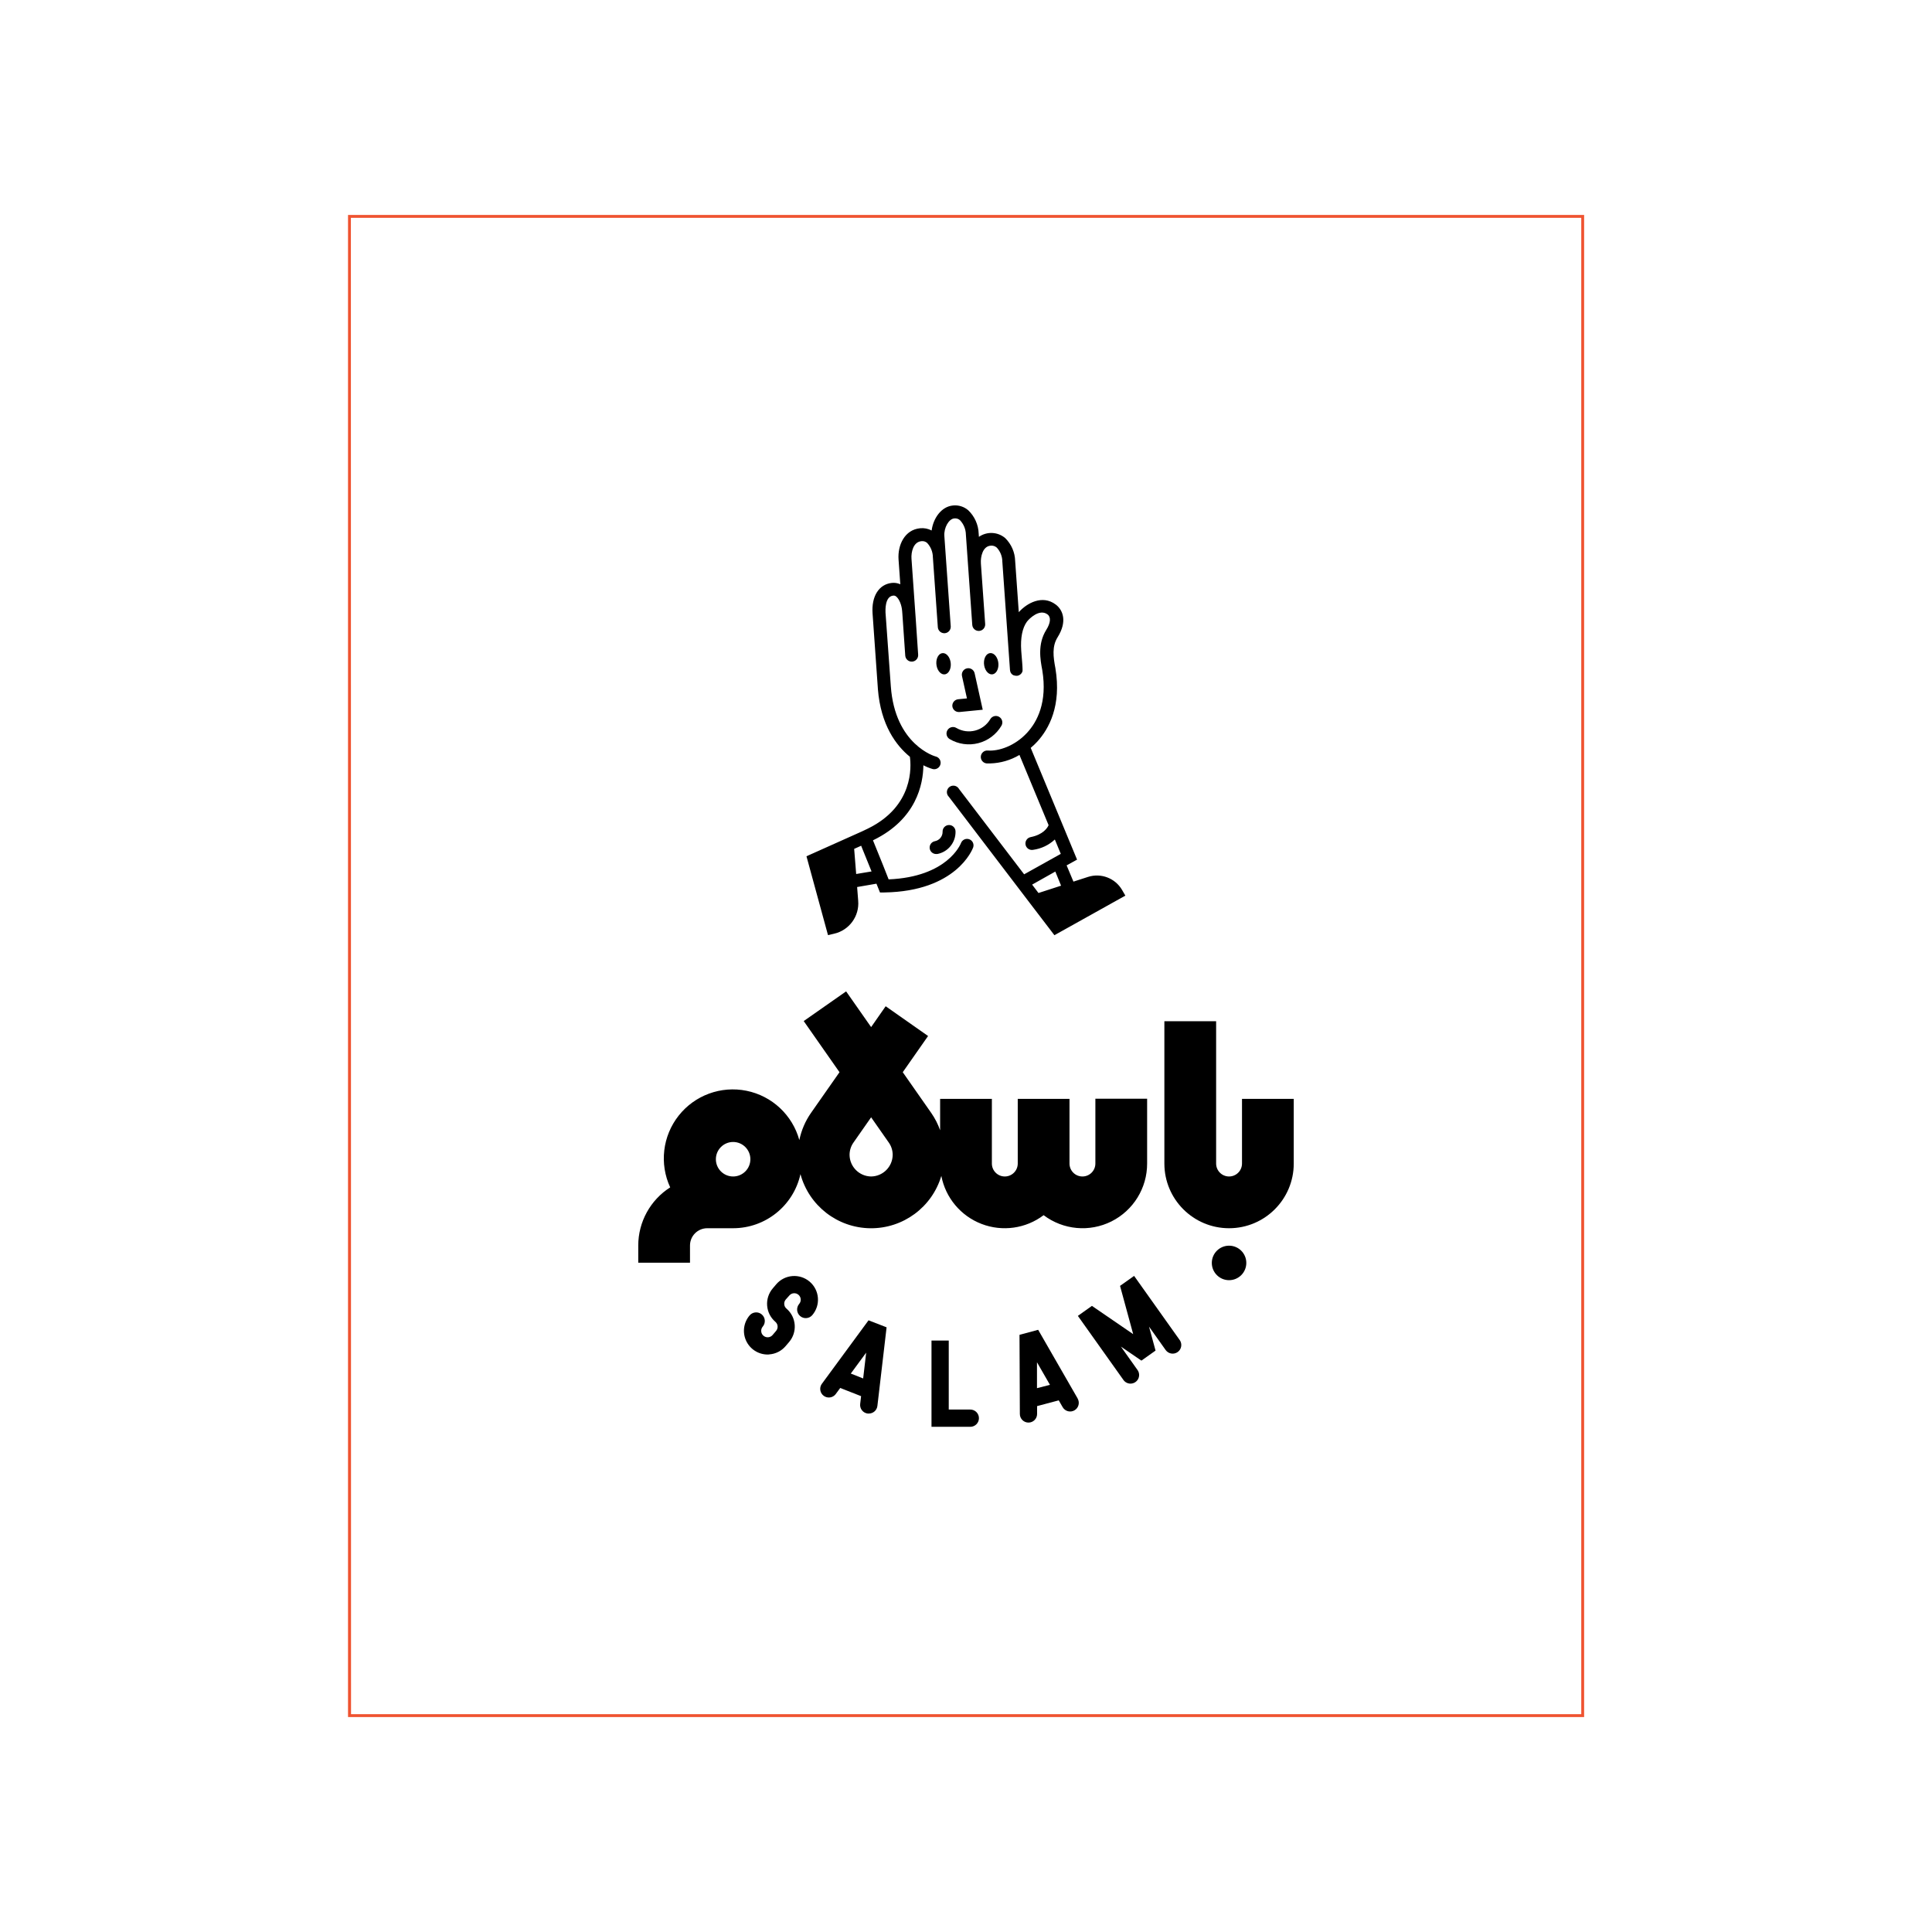
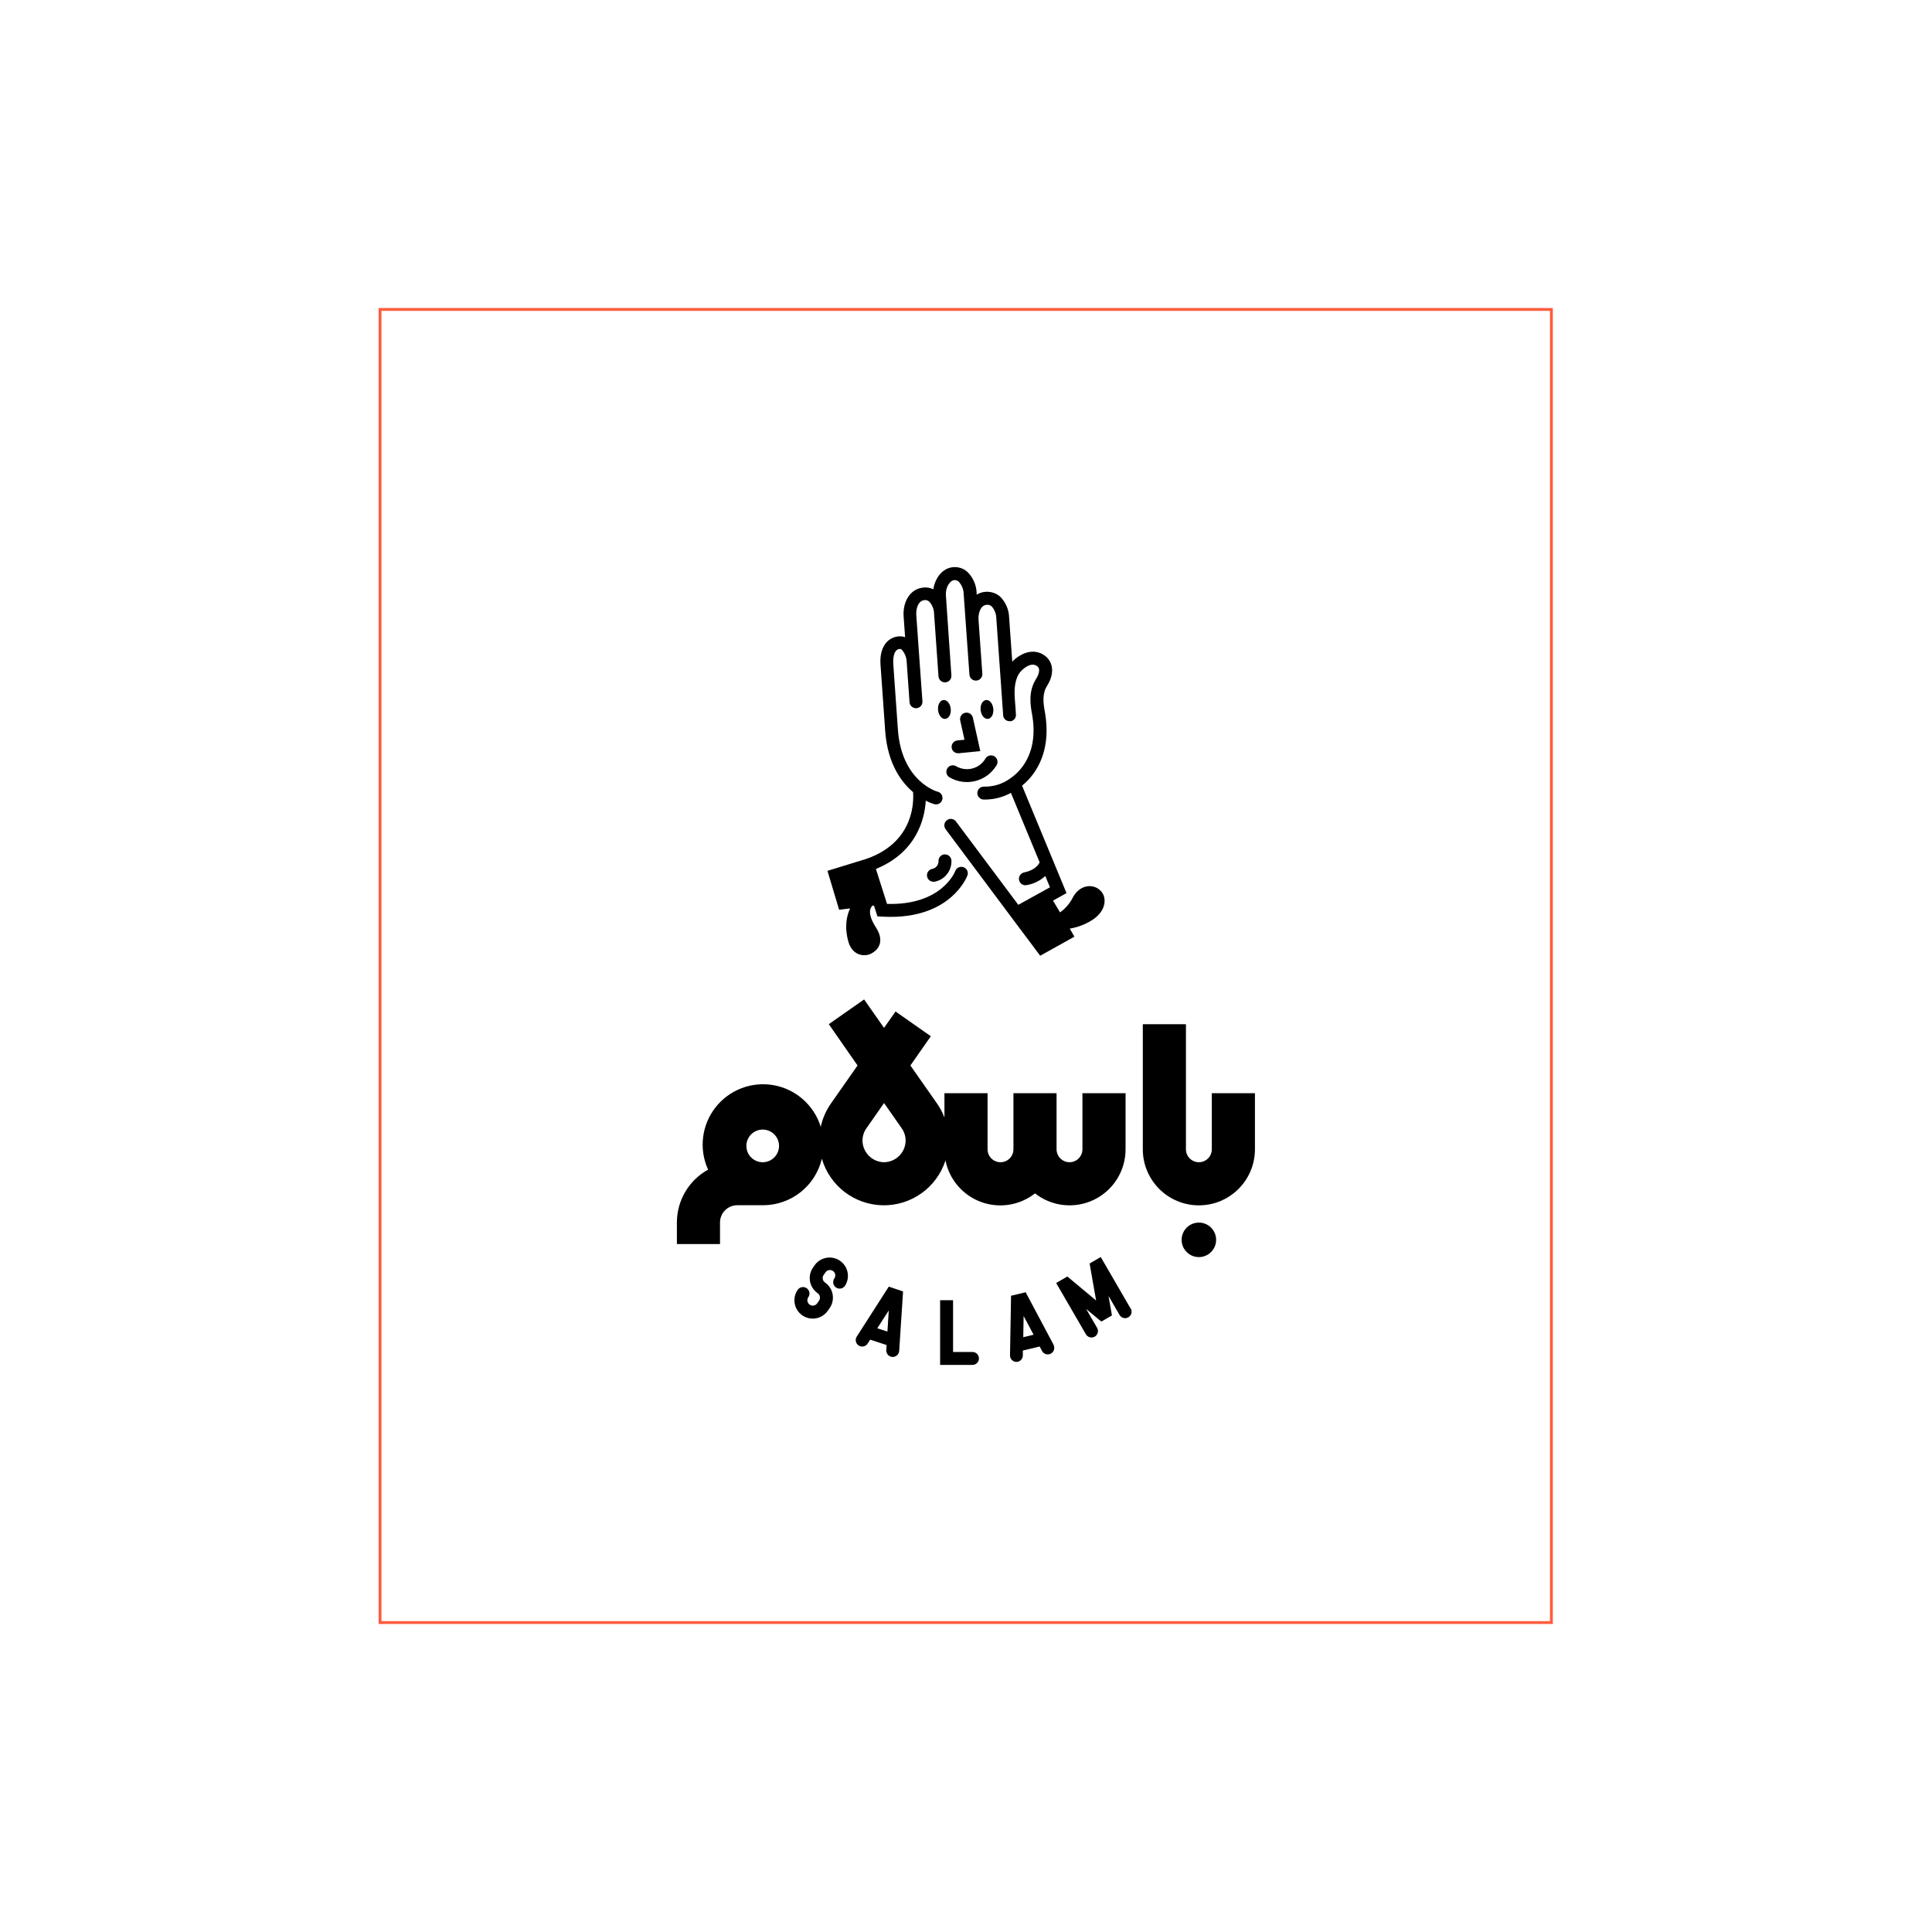
<svg xmlns="http://www.w3.org/2000/svg" viewBox="0 0 672 672">
  <defs>
-     <style>.cls-1{fill:#ef5330;}</style>
+     <style>.cls-1{fill:none;}.cls-2{fill:#ff5d3e;}</style>
  </defs>
  <g id="Layer_1" data-name="Layer 1">
-     <path class="cls-1" d="M551,597.23H121.05V74.77H551Zm-428.9-1H550V75.77H122.05Z" />
-     <path d="M325.18,292.59a2.25,2.25,0,0,0,.41,4.46,2,2,0,0,0,.41,0,7.81,7.81,0,0,0,6.36-7.87,2.25,2.25,0,1,0-4.5.07A3.29,3.29,0,0,1,325.18,292.59Z" />
-     <path d="M327.54,227.22c-1.34.36-2.14,2.29-1.78,4.3s1.74,3.35,3.08,3,2.15-2.29,1.79-4.3S328.89,226.86,327.54,227.22Z" />
-     <path d="M331.25,245.66a2.25,2.25,0,0,0,2.24,2h.22l8.11-.8L339,234.17a2.25,2.25,0,1,0-4.39,1l1.72,7.75-3.05.3A2.26,2.26,0,0,0,331.25,245.66Z" />
-     <path d="M329.53,254a2.25,2.25,0,0,0,.8,3.08,13.12,13.12,0,0,0,18-4.66,2.25,2.25,0,1,0-3.88-2.28,8.63,8.63,0,0,1-11.8,3.06A2.25,2.25,0,0,0,329.53,254Z" />
-     <path d="M366.75,325.29l24.68-13.77-1.16-2A10.13,10.13,0,0,0,378.48,305l-5.11,1.65L371,301l3.63-2-16.12-38.87a24.14,24.14,0,0,0,2.26-2.15c4.08-4.46,8.49-12.5,6.33-25.52-.76-4-1.23-7.63.77-10.82,3.4-5.45,1.9-9.44-.65-11.36-4.7-3.53-10.1-.46-12.86,2.65l-1.26-17.78a11.6,11.6,0,0,0-3.47-8,7.51,7.51,0,0,0-9.14-.42l-.08-1.16a11.77,11.77,0,0,0-3.62-8.08,7,7,0,0,0-5.3-1.67c-4.12.37-6.9,4.52-7.44,8.7a7.07,7.07,0,0,0-4-.78c-5.4.51-7.87,5.87-7.51,10.9l.61,8.58a5.74,5.74,0,0,0-3-.46c-4.46.5-7.07,4.67-6.65,10.62l1.85,26.19s0,.05,0,.08c1,12.57,6.36,19.68,11.13,23.57.47,3.34,1.38,17.17-14.64,25l-2.1,1-6.54,2.93-12.69,5.68L288,325.26l2.11-.49a10.81,10.81,0,0,0,8.39-11.47l-.37-4.77,6.72-1.16,1.23,3.05,1.54,0c25-.4,30.64-15,30.87-15.65a2.25,2.25,0,0,0-4.22-1.56c-.19.49-4.76,11.8-25.18,12.66L307.17,301l-3.53-8.72.21-.1c14.89-7.28,17.25-19.39,17.33-26a17.34,17.34,0,0,0,3.29,1.33,2.09,2.09,0,0,0,.49.05,2.25,2.25,0,0,0,.48-4.44c-.14,0-14.15-4-15.59-24.43h0L308,213c0-.56-.3-5.5,2.66-5.83a1.35,1.35,0,0,1,1.13.38c1,.86,1.84,2.89,2,5l.08,1,1,14.49a2.25,2.25,0,0,0,4.49-.32L318.5,215h0l-.12-1.65-.07-1h0l-1.27-18c-.16-2.31.62-5.85,3.44-6.11a2.52,2.52,0,0,1,2,.6,7.43,7.43,0,0,1,2,5v0l1.72,24.31a2.25,2.25,0,0,0,2.24,2.1h.16a2.25,2.25,0,0,0,2.09-2.4l-2.22-31.42c-.2-2.85,1.53-5.94,3.44-6.11a2.49,2.49,0,0,1,2,.62,7.47,7.47,0,0,1,2.05,5l2.22,31.42a2.25,2.25,0,0,0,4.49-.31L341.18,196a.27.27,0,0,0,0-.09c-.15-2.25.62-5.9,3.4-6.11a2.74,2.74,0,0,1,2.13.67,7.27,7.27,0,0,1,1.93,4.92l2.21,31.32h0v0l.45,6.35s0,0,0,0a2.25,2.25,0,0,0,.2.77s0,0,0,.05a2.5,2.5,0,0,0,.43.58l.07.07a2.15,2.15,0,0,0,.61.38l.08,0a2.37,2.37,0,0,0,.75.14h.22l.17,0,.25-.05.18-.06.23-.09.18-.11a2,2,0,0,0,.19-.12l.15-.14.17-.15.12-.17.13-.18a1.51,1.51,0,0,0,.09-.18l.1-.21c0-.07,0-.14.05-.2a1.89,1.89,0,0,0,0-.23c0-.07,0-.14,0-.21s0-.14,0-.21c0-1-.22-3.36-.35-5l-.11-1.41v0c-.31-4.45.39-7.94,2-10.12.81-1.05,4.37-4.59,7.16-2.49,1.24.94,1.07,2.95-.46,5.38-3.08,4.94-2.06,10.42-1.38,14,1.85,11.19-1.82,18-5.22,21.7-4.3,4.71-10,6.55-13.74,6.25a2.25,2.25,0,0,0-.34,4.49c.38,0,.76,0,1.15,0a21,21,0,0,0,10.21-2.95l10.14,24.43c-.44,1-1.91,3.28-6.25,4.15a2.25,2.25,0,0,0,.89,4.42A13.82,13.82,0,0,0,366.9,292l2.07,5-12.75,7.11-22.66-29.7A2.25,2.25,0,1,0,330,277.1l25,32.8h0l2.94,3.86ZM297.8,304l-.7-8.74,2.44-1.09.39,1,3.22,7.94Zm69.27-.85,2,4.91-7.86,2.55L359,307.69Z" />
-     <path d="M345.41,234.51c1.35-.36,2.15-2.29,1.79-4.3s-1.74-3.35-3.09-3-2.14,2.29-1.78,4.3S344.07,234.87,345.41,234.51Z" />
-     <path d="M337.5,490.28H330v-24h-6v30h13.5a3,3,0,0,0,0-6Z" />
-     <path d="M267,471.14a8.25,8.25,0,0,1-6.26-13.61,3,3,0,0,1,4.56,3.9,2.23,2.23,0,0,0-.53,1.64,2.18,2.18,0,0,0,.78,1.53,2.24,2.24,0,0,0,3.17-.24l1.22-1.43a2.25,2.25,0,0,0-.25-3.17,8.25,8.25,0,0,1-.9-11.63L270,446.7a8.27,8.27,0,0,1,11.63-.9,8.26,8.26,0,0,1,.91,11.63,3,3,0,1,1-4.56-3.9,2.25,2.25,0,0,0-.25-3.17,2.25,2.25,0,0,0-3.17.24L273.31,452a2.23,2.23,0,0,0-.53,1.64,2.18,2.18,0,0,0,.78,1.53,8.25,8.25,0,0,1,.9,11.63l-1.22,1.43a8.2,8.2,0,0,1-5.63,2.86C267.39,471.14,267.17,471.14,267,471.14Z" />
-     <path d="M410.33,466.1l-15.86-22.31-4.89,3.47,4.57,16.79-14.35-9.83-4.89,3.48L390.77,480a3,3,0,0,0,2.45,1.26,3,3,0,0,0,2.44-4.74l-5.78-8.14,7.13,4.88,4.92-3.49-2.27-8.34,5.78,8.14a3,3,0,0,0,4.89-3.48Z" />
-     <path d="M374.82,486.4,361.1,462.54l-6.49,1.75.12,27.52a3,3,0,0,0,3,3h0a3,3,0,0,0,3-3v-2.73l7.53-2,1.36,2.37a3,3,0,0,0,5.21-3Zm-14.13-3.56,0-9,4.51,7.84Z" />
-     <path d="M302.1,459.24l-16.3,22.18a3,3,0,0,0,4.83,3.55l1.62-2.2,7.26,2.85-.32,2.72a3,3,0,0,0,2.64,3.33l.35,0a3,3,0,0,0,3-2.65l3.2-27.34Zm-1.87,20.22-4.3-1.7,5.35-7.28Z" />
-     <path d="M432,382.21v22.5a4.5,4.5,0,1,1-9,0v-49.5H405v49.5a22.5,22.5,0,1,0,45,0v-22.5Z" />
-     <path d="M381,404.71a4.5,4.5,0,1,1-9,0v-22.5H354v22.5a4.5,4.5,0,1,1-9,0v-22.5H327v10.92a25.49,25.49,0,0,0-3.11-6.05L314,372.94l8.81-12.59L308.06,350,303,357.25l-8.7-12.42-14.75,10.32L292,372.94l-9.9,14.14a25.54,25.54,0,0,0-4.07,9.47A24,24,0,1,0,233.11,413,24,24,0,0,0,222,433.21v6h18v-6a6,6,0,0,1,6-6h9a24,24,0,0,0,23.42-18.81,25.47,25.47,0,0,0,49,.61A22.45,22.45,0,0,0,363,422.67a22.46,22.46,0,0,0,36-18v-22.5H381Zm-126,4.5a6,6,0,1,1,6-6A6,6,0,0,1,255,409.21Zm48,0a7.6,7.6,0,0,1-7.5-7.5,7.42,7.42,0,0,1,1.36-4.3l6.14-8.78,6.14,8.78a7.42,7.42,0,0,1,1.36,4.3A7.6,7.6,0,0,1,303,409.21Z" />
-     <path d="M427.5,433.28a6,6,0,1,0,6,6A6,6,0,0,0,427.5,433.28Z" />
+     <path d="M383.6,310.87c-2.09-3.62-7.66-3.82-10.4,1.21a14.15,14.15,0,0,1-4.49,5.27l-2.44-4.09,4.69-2.62L355.5,273.27a21.22,21.22,0,0,0,2.3-2.15c3.68-4,7.66-11.28,5.72-23-.67-3.56-1.08-6.74.65-9.52,3.14-5,1.62-8.77-.64-10.46-4.12-3.11-8.81-.71-11.44,2L351,214.78a10.65,10.65,0,0,0-3.19-7.32,7,7,0,0,0-8.11-.62l0-.62a10.77,10.77,0,0,0-3.31-7.39,6.58,6.58,0,0,0-4.92-1.55c-3.76.34-6.26,3.9-6.83,7.67a6.47,6.47,0,0,0-3.41-.59c-5,.47-7.25,5.39-6.93,10l.52,7.28a5.31,5.31,0,0,0-2.41-.28c-4.12.46-6.54,4.29-6.15,9.75l1.65,23.41a.14.14,0,0,0,0,.06c.9,11,5.47,17.37,9.68,20.94.26,3.38.27,16.47-14.52,22.57l-1.88.7-13.38,4.11,4.06,13.54,3.82-.47c-1.17,2.49-2.08,6.39-.57,11.67,1.35,4.69,5.46,5.24,7.76,4.11,3.05-1.5,4.68-4.68,1.83-9.1-3.05-4.73-2.13-6.8-1.25-7.64L304,315l1.18,3.72,1.54.1c1.07.06,2.1.09,3.1.09,21,0,26.43-13.75,26.66-14.36a2.25,2.25,0,0,0-4.21-1.6c-.19.51-4.86,12-23.74,11.45L305.54,305l-.87-2.75h0c14.19-5.84,16.95-17.39,17.34-23.76a15.76,15.76,0,0,0,3.08,1.25,2.61,2.61,0,0,0,.48.05,2.25,2.25,0,0,0,.48-4.45c-.13,0-12.47-3.53-13.74-21.61h0l-1.62-23c0-.48-.26-4.69,2.16-5a1,1,0,0,1,.84.29,6.76,6.76,0,0,1,1.69,4.34l.17,2.41h0l.81,11.47a2.25,2.25,0,0,0,4.49-.31l-1-13.89h0l-1.14-16.09c-.14-2,.51-5,2.86-5.21a2,2,0,0,1,1.61.49,6.42,6.42,0,0,1,1.72,4.28s0,0,0,0l1.53,21.74a2.25,2.25,0,0,0,2.24,2.09h.16a2.24,2.24,0,0,0,2.09-2.4L329,207c-.18-2.44,1.27-5.06,2.85-5.21a2,2,0,0,1,1.59.5,6.47,6.47,0,0,1,1.75,4.27l2,28.08a2.25,2.25,0,0,0,4.49-.31l-1.32-18.68v-.09c-.14-1.92.51-5,2.81-5.2a2.27,2.27,0,0,1,1.74.53,6.44,6.44,0,0,1,1.64,4.24l2.38,33.71s0,0,0,0a2.25,2.25,0,0,0,.21.78l0,0a2.3,2.3,0,0,0,.47.64h0a2.35,2.35,0,0,0,.69.43h0a2.58,2.58,0,0,0,.79.15h.2a1,1,0,0,0,.17,0l.25,0,.19-.07.23-.09.17-.1.19-.13.16-.13.16-.16a1.67,1.67,0,0,0,.12-.16,1.33,1.33,0,0,0,.14-.19l.09-.18a1.89,1.89,0,0,0,.09-.21,1.17,1.17,0,0,0,.05-.2,2,2,0,0,0,.06-.23,1.41,1.41,0,0,0,0-.2,1.7,1.7,0,0,0,0-.22c0-.89-.19-2.93-.3-4.41l-.1-1.37c-.28-3.91.33-7,1.77-8.88.69-.91,3.74-3.93,6.07-2.18,1,.75.82,2.43-.47,4.49-2.81,4.49-1.88,9.45-1.27,12.68,1.64,9.91-1.6,15.91-4.61,19.2a17.7,17.7,0,0,1-2.79,2.46,2,2,0,0,0-.45.32,14.82,14.82,0,0,1-8.85,2.73,2.25,2.25,0,1,0-.33,4.49c.34,0,.68,0,1,0a18.78,18.78,0,0,0,8.59-2.32l10,24.17c-.41.85-1.71,2.76-5.38,3.5a2.25,2.25,0,0,0,.44,4.46,2.3,2.3,0,0,0,.45-.05,12.71,12.71,0,0,0,6.45-3.16l1.63,3.93-10.85,6-.16.1-21.69-29a2.25,2.25,0,0,0-3.6,2.7l24,32.12h0l8.9,11.88,11.9-6.63L372.1,323a20.81,20.81,0,0,0,8-3.12C384.67,316.8,384.72,312.82,383.6,310.87Z" />
+     <path d="M328.65,297.16a2.26,2.26,0,0,0-2.21,2.29,2.7,2.7,0,0,1-2.19,2.78,2.25,2.25,0,0,0,.4,4.46l.41,0a7.22,7.22,0,0,0,5.88-7.28,2.25,2.25,0,0,0-2.25-2.22Z" />
+     <path d="M327.91,243.54c-1.19.33-1.9,2-1.58,3.81s1.54,3,2.73,2.65,1.9-2,1.58-3.81S329.1,243.22,327.91,243.54Z" />
+     <path d="M343.87,250c1.19-.32,1.89-2,1.58-3.81s-1.54-3-2.73-2.65-1.9,2-1.58,3.81S342.68,250.32,343.87,250Z" />
+     <path d="M331,260a2.24,2.24,0,0,0,2.23,2h.23l7.51-.74-2.58-11.63a2.25,2.25,0,0,0-4.4,1l1.49,6.67-2.46.24A2.26,2.26,0,0,0,331,260Z" />
+     <path d="M329.47,267.3a2.25,2.25,0,0,0,.8,3.08,12,12,0,0,0,16.38-4.24,2.25,2.25,0,1,0-3.88-2.29,7.45,7.45,0,0,1-10.22,2.65A2.25,2.25,0,0,0,329.47,267.3Z" />
+     <path d="M366.48,467.78l-9.73-18.3-5.08,1.22-.36,20.72a2.25,2.25,0,0,0,2.21,2.29h0a2.26,2.26,0,0,0,2.25-2.21l0-1.74,5.85-1.41.82,1.54a2.25,2.25,0,0,0,4-2.11Zm-10.56-2.67.12-7.37,3.47,6.51Z" />
+     <path d="M393.21,455.07l-10.34-17.84L379,439.48l2.25,12.86-10-8.34-3.89,2.26,10.34,17.84a2.25,2.25,0,0,0,1.95,1.12,2.33,2.33,0,0,0,1.13-.3,2.25,2.25,0,0,0,.81-3.08l-3.8-6.55,5.29,4.39,3.68-2.13-1.18-6.78,3.8,6.56a2.25,2.25,0,1,0,3.89-2.26Z" />
+     <path d="M338.25,470.25H331.5v-18H327v22.5h11.25a2.25,2.25,0,0,0,0-4.5Z" />
+     <path d="M309.14,447.52,297.94,465a2.25,2.25,0,0,0,3.78,2.43l.95-1.47,5.71,1.88-.11,1.74a2.26,2.26,0,0,0,2.1,2.4h.15a2.25,2.25,0,0,0,2.24-2.1l1.35-20.68Zm-4,14.49,4-6.2-.47,7.35Z" />
+     <path d="M282.69,458.65a6.37,6.37,0,0,1-5.24-10,2.25,2.25,0,0,1,3.71,2.55,1.87,1.87,0,1,0,3.08,2.13l.64-.93a1.87,1.87,0,0,0-.48-2.6,6.38,6.38,0,0,1-1.63-8.87l.64-.93a6.38,6.38,0,0,1,10.5,7.24,2.25,2.25,0,1,1-3.71-2.55,1.87,1.87,0,0,0,.3-1.41,1.82,1.82,0,0,0-.78-1.2,1.79,1.79,0,0,0-1.4-.3,1.82,1.82,0,0,0-1.2.78l-.64.92a1.86,1.86,0,0,0-.3,1.41,1.82,1.82,0,0,0,.78,1.2,6.39,6.39,0,0,1,1.63,8.87l-.64.92A6.36,6.36,0,0,1,282.69,458.65Z" />
+     <rect class="cls-1" x="235.5" y="332.25" width="201" height="120" />
+     <circle cx="417" cy="431.25" r="6" />
+     <path d="M421.5,380.25v19.5a4.5,4.5,0,0,1-9,0v-43.5h-15v43.5a19.5,19.5,0,0,0,39,0v-19.5Z" />
+     <path d="M376.5,399.75a4.5,4.5,0,0,1-9,0v-19.5h-15v19.5a4.5,4.5,0,0,1-9,0v-19.5h-15v8.44a22.57,22.57,0,0,0-2.57-4.85h0l-9.27-13.24,7.11-10.17-12.28-8.6-4,5.69-6.93-9.89-12.28,8.6,10,14.37-9.27,13.24h0a22.54,22.54,0,0,0-3.54,8.1,21,21,0,1,0-39.18,14.89,21,21,0,0,0-10.85,18.38v7.5h15v-7.5a6,6,0,0,1,6-6h8.16c.28,0,.56,0,.84,0a21,21,0,0,0,20.42-16.18,22.49,22.49,0,0,0,43,.61A19.47,19.47,0,0,0,360,415.09a19.47,19.47,0,0,0,31.5-15.34v-19.5h-15Zm-111,4.5v0h-.42a5.68,5.68,0,1,1,.42,0Zm42,0a7.6,7.6,0,0,1-7.5-7.5,7.44,7.44,0,0,1,1.36-4.3l6.14-8.78,6.14,8.78a7.44,7.44,0,0,1,1.36,4.3A7.6,7.6,0,0,1,307.5,404.25Z" />
+     <path class="cls-2" d="M540.12,564.87H131.69V107.13H540.12Zm-407.43-1H539.12V108.13H132.69Z" />
  </g>
</svg>
